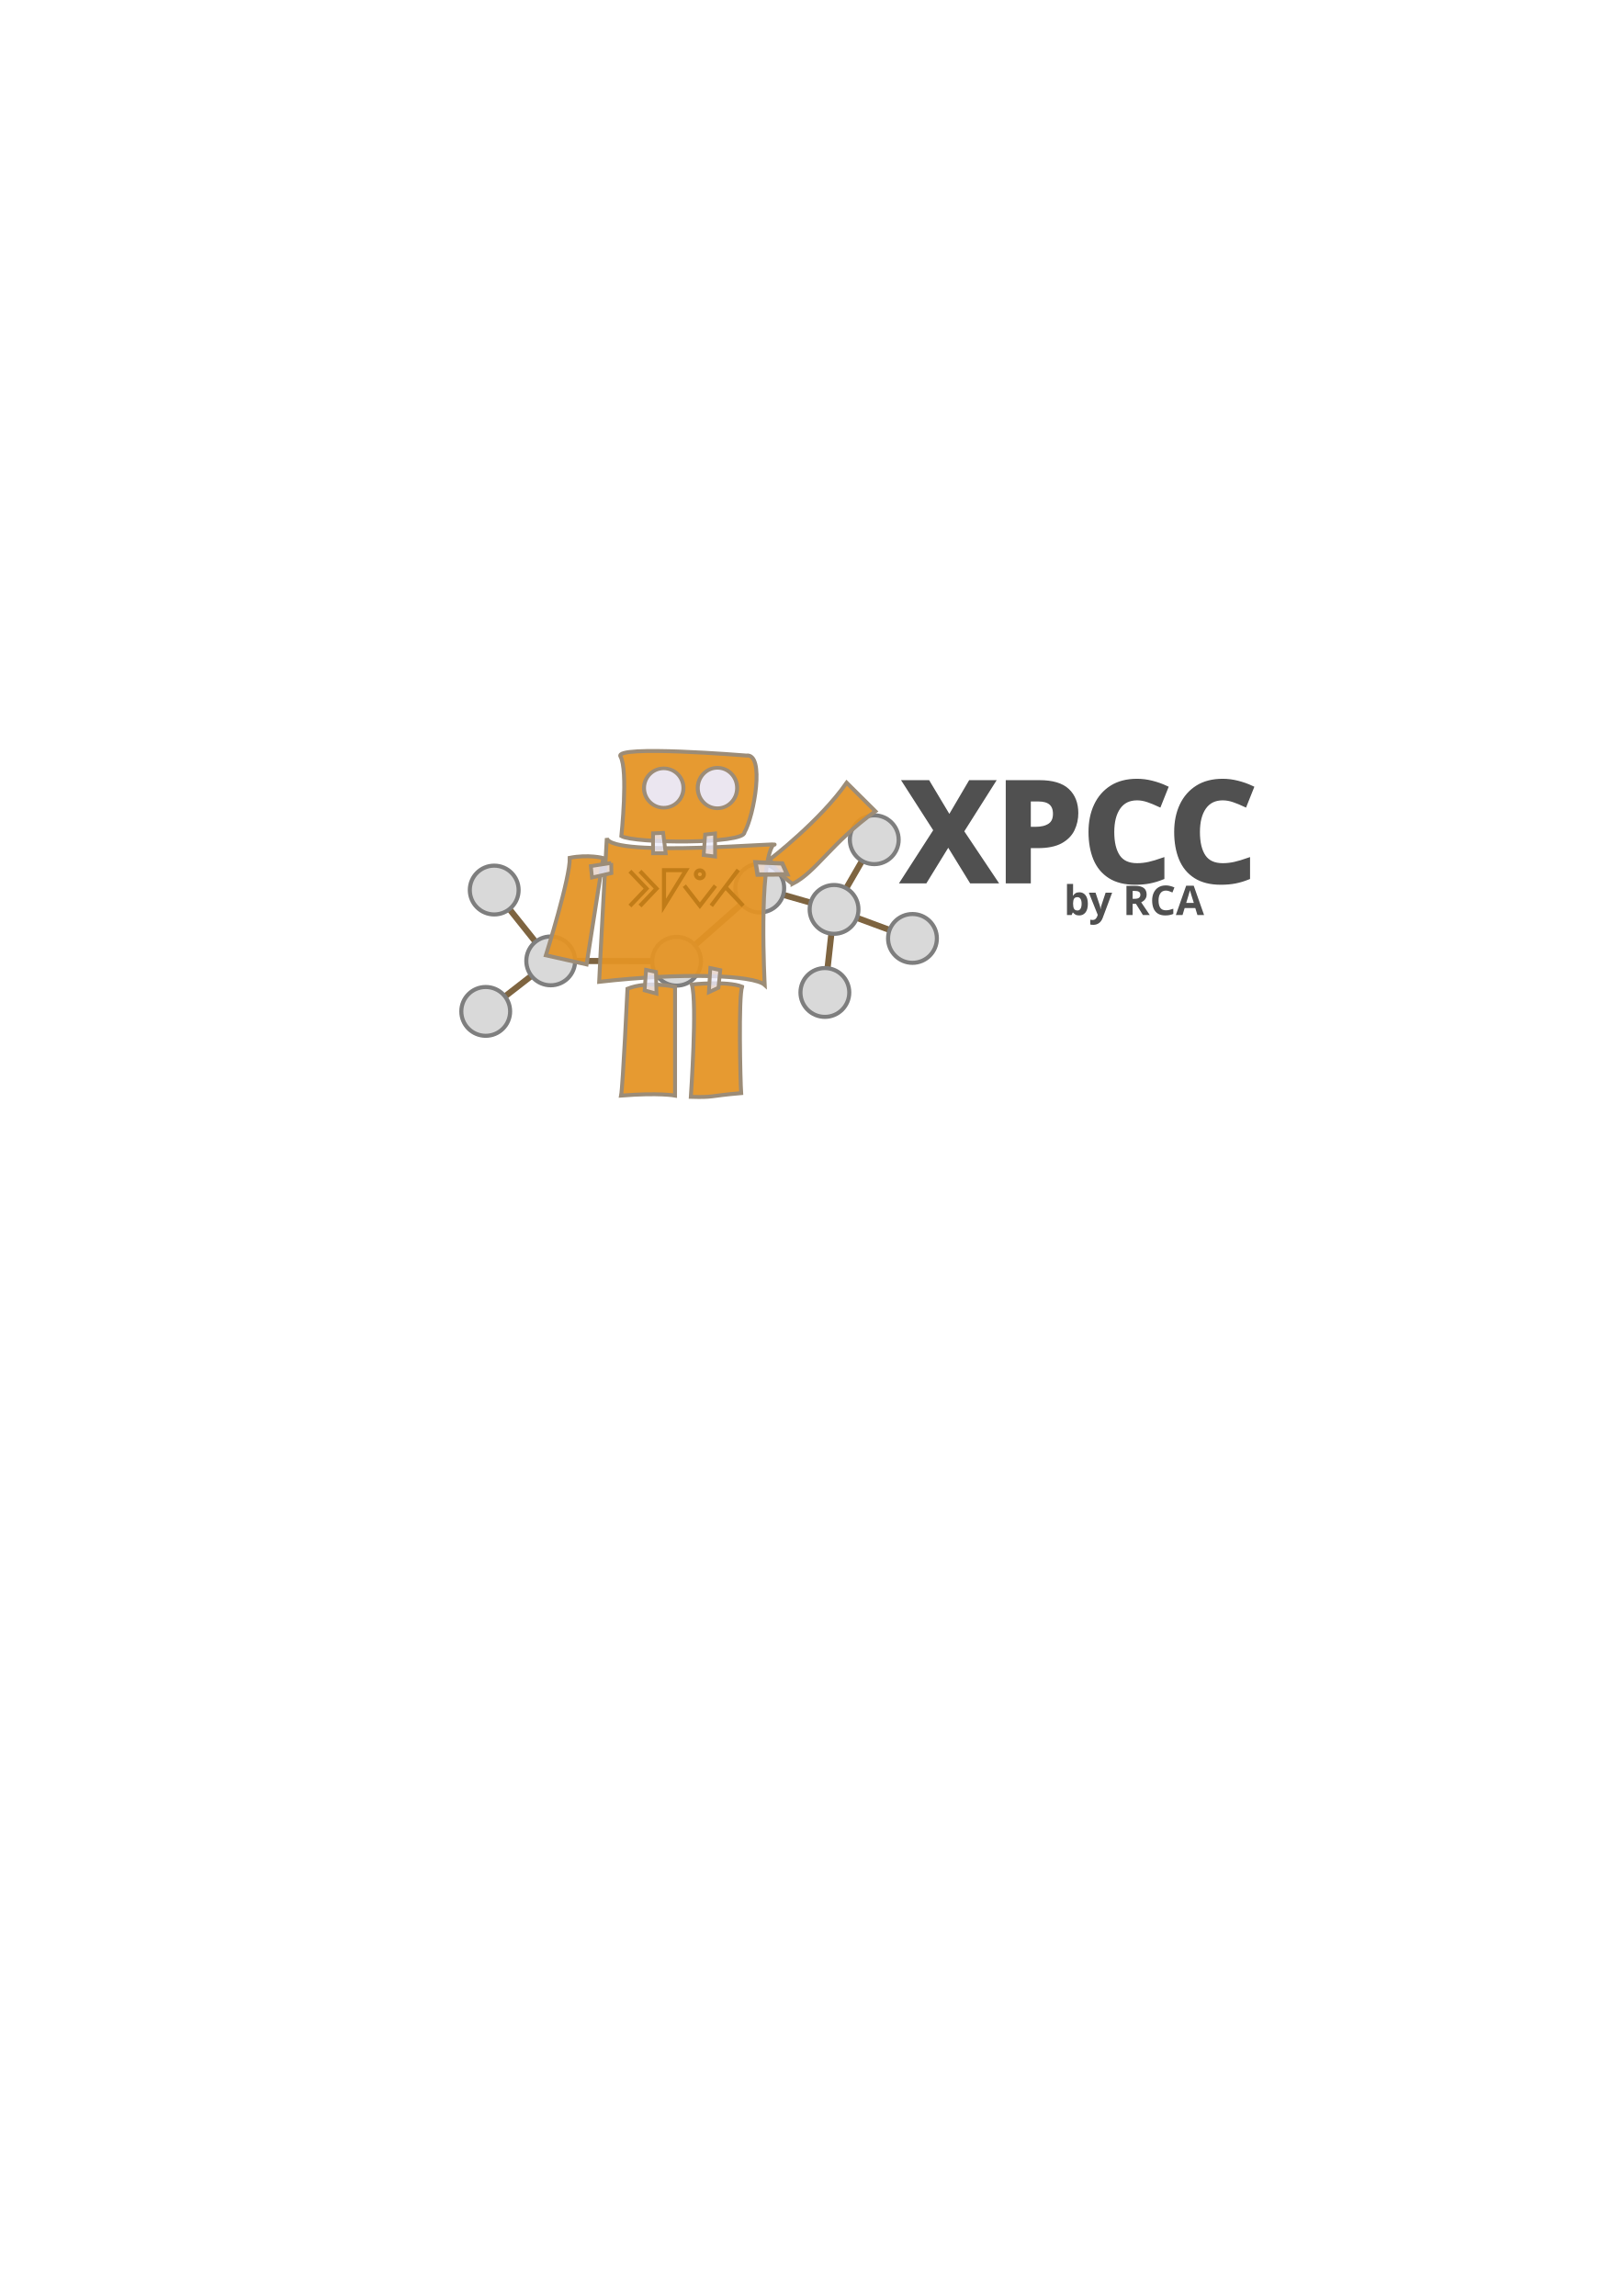
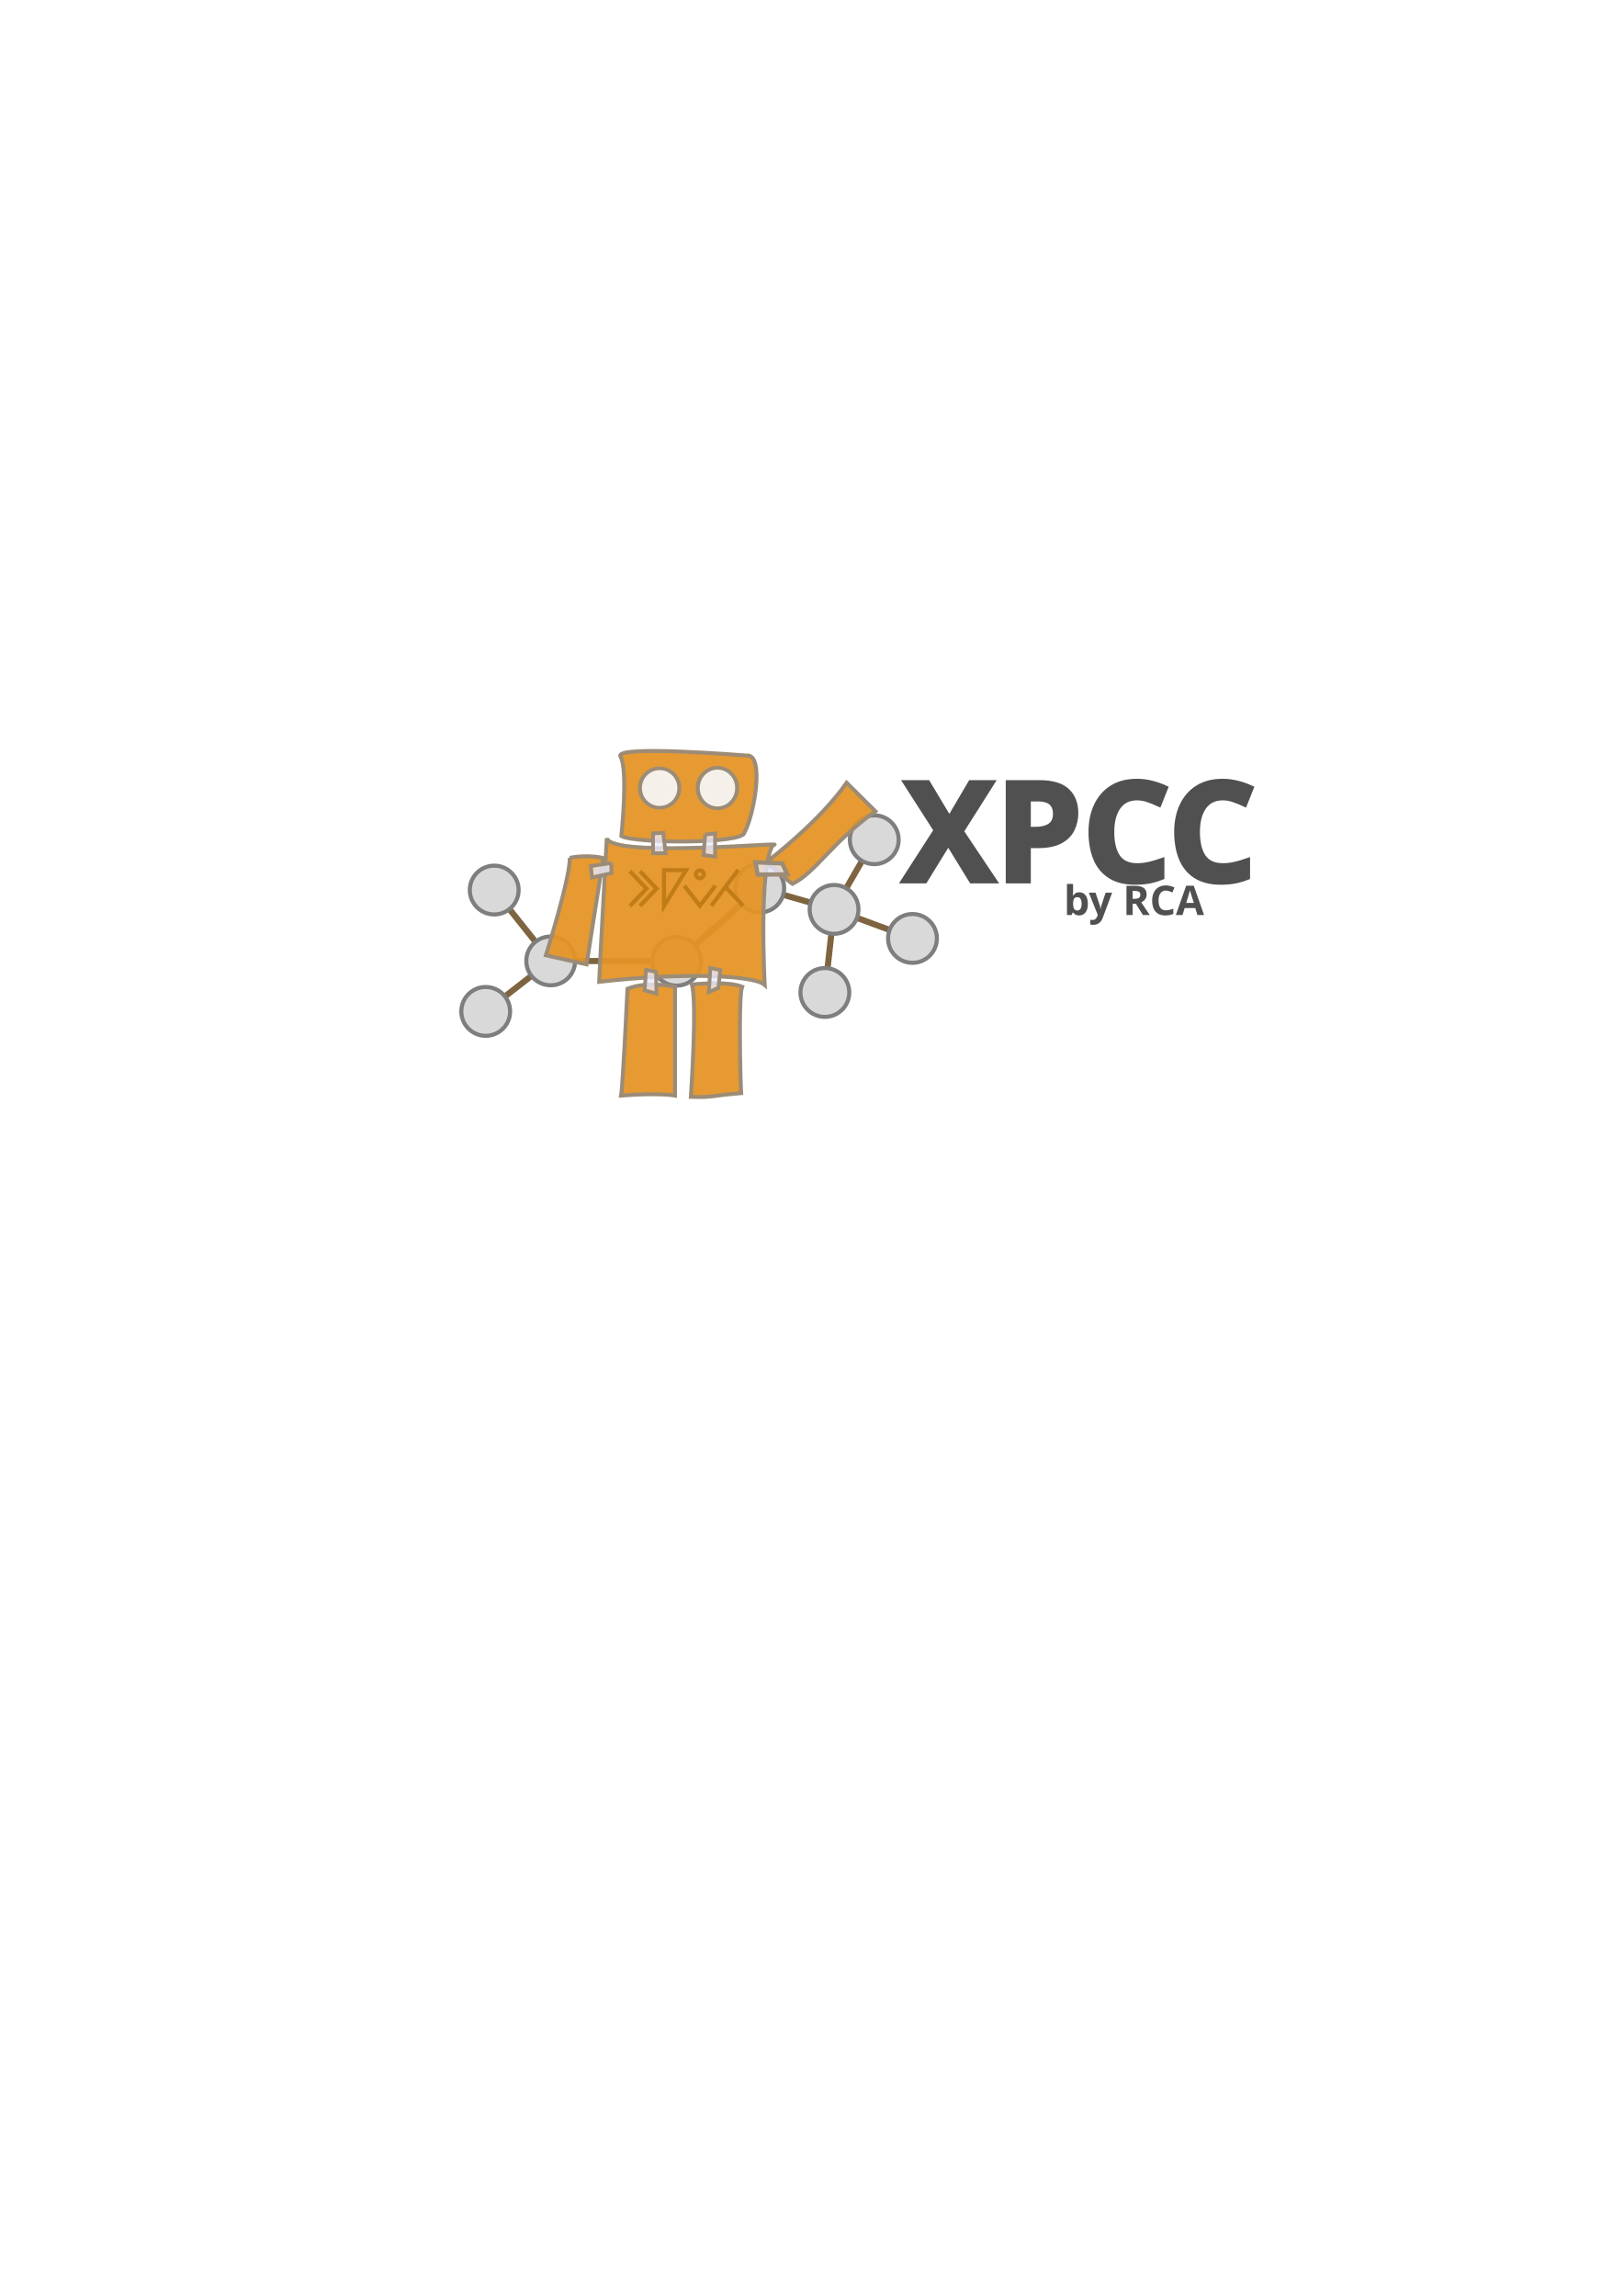
<svg xmlns="http://www.w3.org/2000/svg" width="210mm" height="297mm" id="svg2" version="1.1">
  <defs id="defs4">
-     <marker style="overflow:visible" id="DotS" refX="0.0" refY="0.0" orient="auto">
-       <path transform="matrix(0.2,0,0,0.2,1.48,0.2)" style="fill:#808080;fill-rule:evenodd;stroke:#808080;stroke-width:1pt;marker-start:none;marker-end:none" d="m -2.5,-1 c 0,2.76 -2.24,5 -5,5 -2.76,0 -5,-2.24 -5,-5 0,-2.76 2.24,-5 5,-5 2.76,0 5,2.24 5,5 z" id="path4143" />
-     </marker>
-     <marker style="overflow:visible" id="DotM" refX="0.0" refY="0.0" orient="auto">
-       <path transform="scale(0.4) translate(7.4, 1)" style="fill-rule:evenodd;stroke:#000000;stroke-width:1.0pt;marker-start:none;marker-end:none" d="M -2.5,-1.0 C -2.5,1.76 -4.74,4.0 -7.5,4.0 C -10.26,4.0 -12.5,1.76 -12.5,-1.0 C -12.5,-3.76 -10.26,-6.0 -7.5,-6.0 C -4.74,-6.0 -2.5,-3.76 -2.5,-1.0 z " id="path4140" />
-     </marker>
-     <marker style="overflow:visible" id="TriangleInL" refX="0.0" refY="0.0" orient="auto">
-       <path transform="scale(-0.8)" style="fill-rule:evenodd;stroke:#000000;stroke-width:1.0pt;marker-start:none" d="M 5.77,0.0 L -2.88,5.0 L -2.88,-5.0 L 5.77,0.0 z " id="path4209" />
-     </marker>
-     <marker style="overflow:visible" id="DotL" refX="0.0" refY="0.0" orient="auto">
-       <path transform="scale(0.8) translate(7.4, 1)" style="fill-rule:evenodd;stroke:#000000;stroke-width:1.0pt;marker-start:none;marker-end:none" d="M -2.5,-1.0 C -2.5,1.76 -4.74,4.0 -7.5,4.0 C -10.26,4.0 -12.5,1.76 -12.5,-1.0 C -12.5,-3.76 -10.26,-6.0 -7.5,-6.0 C -4.74,-6.0 -2.5,-3.76 -2.5,-1.0 z " id="path4137" />
-     </marker>
-     <marker style="overflow:visible" id="Arrow1Lstart" refX="0.0" refY="0.0" orient="auto">
-       <path transform="scale(0.8) translate(12.5,0)" style="fill-rule:evenodd;stroke:#000000;stroke-width:1.0pt;marker-start:none" d="M 0.0,0.0 L 5.0,-5.0 L -12.5,0.0 L 5.0,5.0 L 0.0,0.0 z " id="path4075" />
-     </marker>
-     <marker style="overflow:visible" id="DotS-9" refX="0" refY="0" orient="auto">
-       <path transform="matrix(0.2,0,0,0.2,1.48,0.2)" style="fill:#808080;fill-rule:evenodd;stroke:#808080;stroke-width:1pt;marker-start:none;marker-end:none" d="m -2.5,-1 c 0,2.76 -2.24,5 -5,5 -2.76,0 -5,-2.24 -5,-5 0,-2.76 2.24,-5 5,-5 2.76,0 5,2.24 5,5 z" id="path4143-4" />
-     </marker>
-   </defs>
+     </defs>
  <g style="display:inline" id="layer4">
    <path id="path6796" d="m 382.853,437.464 13.382,3.847" style="fill:none;stroke:#7e6440;stroke-width:3;stroke-linecap:butt;stroke-linejoin:miter;stroke-miterlimit:4;stroke-opacity:1;stroke-dasharray:none" />
    <path id="path6798" d="m 413.667,434.272 7.725,-13.39" style="fill:none;stroke:#7e6440;stroke-width:3;stroke-linecap:butt;stroke-linejoin:miter;stroke-miterlimit:4;stroke-opacity:1;stroke-dasharray:none" />
    <path id="path6800" d="M 418.895,448.751 434.843,454.657" style="fill:none;stroke:#7e6440;stroke-width:3;stroke-linecap:butt;stroke-linejoin:miter;stroke-miterlimit:4;stroke-opacity:1;stroke-dasharray:none" />
    <path id="path6808" d="m 249.022,444.475 12.74,15.977" style="fill:none;stroke:#7e6440;stroke-width:3;stroke-linecap:butt;stroke-linejoin:miter;stroke-miterlimit:4;stroke-opacity:1;stroke-dasharray:none" />
    <path id="path6810" d="m 281.13,469.813 37.676,0.102" style="fill:none;stroke:#7e6440;stroke-width:3;stroke-linecap:butt;stroke-linejoin:miter;stroke-miterlimit:4;stroke-opacity:1;stroke-dasharray:none" />
    <path id="path6812" d="m 339.691,462.064 22.737,-20.015" style="fill:none;stroke:#7e6440;stroke-width:3;stroke-linecap:butt;stroke-linejoin:miter;stroke-miterlimit:4;stroke-opacity:1;stroke-dasharray:none" />
    <path id="path6847" d="m 406.393,456.466 -1.868,16.894" style="fill:none;stroke:#7e6440;stroke-width:3;stroke-linecap:butt;stroke-linejoin:miter;stroke-miterlimit:4;stroke-opacity:1;stroke-dasharray:none" />
    <path id="path6858" d="m 246.851,487.153 12.929,-10.05" style="fill:none;stroke:#7e6440;stroke-width:3;stroke-linecap:butt;stroke-linejoin:miter;stroke-miterlimit:4;stroke-opacity:1;stroke-dasharray:none" />
    <g id="g3264" style="stroke:#7e7e7e;stroke-opacity:1;stroke-width:2;stroke-miterlimit:4;stroke-dasharray:none">
      <path transform="matrix(0.249289,0,0,0.249289,204.9032,304.2156)" style="fill:#d9d9d9;fill-opacity:1;stroke:#7e7e7e;stroke-width:8.023;stroke-linecap:butt;stroke-linejoin:miter;stroke-miterlimit:4;stroke-opacity:1;stroke-dasharray:none;display:inline" id="path2816-4-0-5-3" d="m 195,525.219 a 47.857,47.857 0 1 1 -95.714,0 47.857,47.857 0 1 1 95.714,0 z" />
      <path transform="matrix(0.249289,0,0,0.249289,200.7501,363.5433)" style="fill:#d9d9d9;fill-opacity:1;stroke:#7e7e7e;stroke-width:8.023;stroke-linecap:butt;stroke-linejoin:miter;stroke-miterlimit:4;stroke-opacity:1;stroke-dasharray:none;display:inline" id="path2816-4-0-5-3-8" d="m 195,525.219 a 47.857,47.857 0 1 1 -95.714,0 47.857,47.857 0 1 1 95.714,0 z" />
      <path transform="matrix(0.249289,0,0,0.249289,334.7027,303.2355)" style="fill:#d9d9d9;fill-opacity:1;stroke:#7e7e7e;stroke-width:8.023;stroke-linecap:butt;stroke-linejoin:miter;stroke-miterlimit:4;stroke-opacity:1;stroke-dasharray:none;display:inline" id="path2816-4-0-5-3-0-5" d="m 195,525.219 a 47.857,47.857 0 1 1 -95.714,0 47.857,47.857 0 1 1 95.714,0 z" />
      <path transform="matrix(0.249289,0,0,0.249289,294.0552,339.0158)" style="fill:#d9d9d9;fill-opacity:1;stroke:#7e7e7e;stroke-width:8.023;stroke-linecap:butt;stroke-linejoin:miter;stroke-miterlimit:4;stroke-opacity:1;stroke-dasharray:none;display:inline" id="path2816-4-0-5-3-0-2" d="m 195,525.219 a 47.857,47.857 0 1 1 -95.714,0 47.857,47.857 0 1 1 95.714,0 z" />
      <path transform="matrix(0.249289,0,0,0.249289,232.5191,338.8497)" style="fill:#d9d9d9;fill-opacity:1;stroke:#7e7e7e;stroke-width:8.023;stroke-linecap:butt;stroke-linejoin:miter;stroke-miterlimit:4;stroke-opacity:1;stroke-dasharray:none;display:inline" id="path2816-4-0-5-3-0-4" d="m 195,525.219 a 47.857,47.857 0 1 1 -95.714,0 47.857,47.857 0 1 1 95.714,0 z" />
      <path transform="matrix(0.249289,0,0,0.249289,371.0228,313.6757)" style="fill:#d9d9d9;fill-opacity:1;stroke:#7e7e7e;stroke-width:8.023;stroke-linecap:butt;stroke-linejoin:miter;stroke-miterlimit:4;stroke-opacity:1;stroke-dasharray:none;display:inline" id="path2816-4-0-5-3-0-8" d="m 195,525.219 a 47.857,47.857 0 1 1 -95.714,0 47.857,47.857 0 1 1 95.714,0 z" />
      <path transform="matrix(0.249289,0,0,0.249289,390.6737,279.6147)" style="fill:#d9d9d9;fill-opacity:1;stroke:#7e7e7e;stroke-width:8.023;stroke-linecap:butt;stroke-linejoin:miter;stroke-miterlimit:4;stroke-opacity:1;stroke-dasharray:none;display:inline" id="path2816-4-0-5-3-0-27" d="m 195,525.219 a 47.857,47.857 0 1 1 -95.714,0 47.857,47.857 0 1 1 95.714,0 z" />
      <path transform="matrix(0.249289,0,0,0.249289,409.3532,327.8696)" style="fill:#d9d9d9;fill-opacity:1;stroke:#7e7e7e;stroke-width:8.023;stroke-linecap:butt;stroke-linejoin:miter;stroke-miterlimit:4;stroke-opacity:1;stroke-dasharray:none;display:inline" id="path2816-4-0-5-3-0-26" d="m 195,525.219 a 47.857,47.857 0 1 1 -95.714,0 47.857,47.857 0 1 1 95.714,0 z" />
      <path transform="matrix(0.249289,0,0,0.249289,366.5332,354.2879)" style="fill:#d9d9d9;fill-opacity:1;stroke:#7e7e7e;stroke-width:8.023;stroke-linecap:butt;stroke-linejoin:miter;stroke-miterlimit:4;stroke-opacity:1;stroke-dasharray:none;display:inline" id="path2816-4-0-5-3-0-8-0" d="m 195,525.219 a 47.857,47.857 0 1 1 -95.714,0 47.857,47.857 0 1 1 95.714,0 z" />
    </g>
  </g>
  <g style="display:inline" id="layer1">
    <flowRoot style="font-size:40px;font-style:normal;font-weight:normal;fill:#000000;fill-opacity:1;stroke:none;font-family:Bitstream Vera Sans" id="flowRoot3745" xml:space="preserve">
      <flowRegion id="flowRegion3747">
        <rect y="280.934" x="514.286" height="65.714" width="146.429" id="rect3749" />
      </flowRegion>
      <flowPara id="flowPara3751" />
    </flowRoot>
-     <g transform="translate(3.928571,6.785714)" id="g6860">
-       <path style="fill:#e49424;fill-opacity:0.941;fill-rule:evenodd;stroke:#9c8c77;stroke-width:1.916;stroke-linecap:round;stroke-linejoin:miter;stroke-miterlimit:4;stroke-opacity:1;stroke-dasharray:none;stroke-dashoffset:0" d="m 299.366,363.044 c -3.317,-5.746 61.483,-0.442 61.483,-0.442 9.289,-1.327 3.807,29.471 -0.885,37.597 0,5.75 -53.815,5.43 -60.156,1.769 0,0 3.426,-32.224 -0.442,-38.924 z" id="rect1386" />
-       <path style="fill:#e49424;fill-opacity:0.941;fill-rule:evenodd;stroke:#9c8d77;stroke-width:1.916;stroke-linecap:round;stroke-linejoin:miter;stroke-miterlimit:4;stroke-opacity:1;stroke-dasharray:none;stroke-dashoffset:0" d="m 292.685,402.998 c 2.543,9.842 91.268,1.523 81.284,3.319 -7.178,10.111 -4.09,68.443 -4.09,68.443 -5.308,-4.866 -40.136,-6.173 -80.934,-1.534 0.256,-7.195 3.74,-70.228 3.74,-70.228 z" id="rect2114" />
-       <path style="fill:#e49424;fill-opacity:0.941;fill-rule:evenodd;stroke:#9c8c77;stroke-width:1.916;stroke-linecap:round;stroke-linejoin:miter;stroke-miterlimit:4;stroke-opacity:1;stroke-dasharray:none;stroke-dashoffset:0" d="m 274.58,412.604 c 9.169,-1.795 16.371,0.112 16.371,0.112 l -8.147,52.002 -19.896,-4.46 c 0,0 12.026,-38.277 11.673,-47.654 z" id="rect2842" />
-       <path style="fill:#e49424;fill-opacity:0.941;fill-rule:evenodd;stroke:#9c8c77;stroke-width:1.916;stroke-linecap:round;stroke-linejoin:miter;stroke-miterlimit:4;stroke-opacity:1;stroke-dasharray:none;stroke-dashoffset:0" d="m 383.478,425.357 c -10.972,-7.948 -10.8,-12.208 -10.8,-12.208 0,0 24.305,-18.659 37.257,-37.261 l 14.039,13.94 c -21.699,15.592 -28.809,29.625 -40.496,35.53 z" id="rect2844" />
-       <path style="fill:#e49424;fill-opacity:0.941;fill-rule:evenodd;stroke:#9c8c77;stroke-width:1.916;stroke-linecap:round;stroke-linejoin:miter;stroke-miterlimit:4;stroke-opacity:1;stroke-dasharray:none;stroke-dashoffset:0" d="m 302.796,476.614 c 9.873,-3.987 23.251,-0.938 23.251,-0.938 l 0,53.173 c 0,0 -7.699,-1.473 -26.381,0 0.894,-4.692 3.13,-52.235 3.13,-52.235 z" id="rect2846" />
-       <path style="fill:#e49424;fill-opacity:0.941;fill-rule:evenodd;stroke:#9c8c77;stroke-width:1.916;stroke-linecap:round;stroke-linejoin:miter;stroke-miterlimit:4;stroke-opacity:1;stroke-dasharray:none;stroke-dashoffset:0" d="m 358.845,475.614 c -7.431,-2.963 -24.572,-1.087 -24.572,-1.087 2.689,9.018 -0.504,54.937 -0.504,54.937 11.62,0.323 8.329,-0.426 24.599,-1.821 -0.397,-5.496 -1.352,-47.513 0.477,-52.028 z" id="rect2848" />
-       <path style="fill:#eaeafb;fill-opacity:0.941;fill-rule:evenodd;stroke:#9c8c77;stroke-width:8.4;stroke-linecap:round;stroke-linejoin:miter;stroke-miterlimit:4;stroke-opacity:1;stroke-dasharray:none;stroke-dashoffset:0" id="path2858" d="m -210.112,347.276 a 41.416,46.467 0 1 1 -82.833,0 41.416,46.467 0 1 1 82.833,0 z" transform="matrix(0.232903,0,0,0.2070463,379.1006,306.5806)" />
-       <path style="fill:#eaeafb;fill-opacity:0.941;fill-rule:evenodd;stroke:#9c8c77;stroke-width:8.4;stroke-linecap:round;stroke-linejoin:miter;stroke-miterlimit:4;stroke-opacity:1;stroke-dasharray:none;stroke-dashoffset:0" id="path2860" d="m -210.112,347.276 a 41.416,46.467 0 1 1 -82.833,0 41.416,46.467 0 1 1 82.833,0 z" transform="matrix(0.2325991,0,0,0.213014,405.2776,304.5082)" />
-       <path style="fill:#eaeafb;fill-opacity:0.784;fill-rule:evenodd;stroke:#9c8c77;stroke-width:1.839;stroke-linecap:round;stroke-linejoin:miter;stroke-miterlimit:4;stroke-opacity:1;stroke-dashoffset:0" d="m 315.289,400.642 4.941,-0.235 1.251,9.966 -6.193,0 0,-9.731 z" id="rect2862" />
-       <path style="fill:#eaeafb;fill-opacity:0.784;fill-rule:evenodd;stroke:#9c8c77;stroke-width:1.839;stroke-linecap:round;stroke-linejoin:miter;stroke-miterlimit:4;stroke-opacity:1;stroke-dashoffset:0" d="m 340.748,401.226 4.863,-0.532 0,11.279 -5.567,-0.704 0.704,-10.044 z" id="rect2864" />
-       <path style="fill:#eaeafb;fill-opacity:0.784;fill-rule:evenodd;stroke:#9c8c77;stroke-width:1.839;stroke-linecap:round;stroke-linejoin:miter;stroke-miterlimit:4;stroke-opacity:1;stroke-dashoffset:0" d="m 343.288,466.482 4.863,1.017 -0.885,8.625 -4.682,2.171 0.704,-11.813 z" id="path2868" />
-       <path style="fill:#eaeafb;fill-opacity:0.784;fill-rule:evenodd;stroke:#9c8c77;stroke-width:1.839;stroke-linecap:round;stroke-linejoin:miter;stroke-miterlimit:4;stroke-opacity:1;stroke-dashoffset:0" d="m 311.883,467.367 4.863,1.016 0.221,10.616 -5.788,-1.588 0.704,-10.044 z" id="path2870" />
-       <path style="fill:#eaeafb;fill-opacity:0.784;fill-rule:evenodd;stroke:#9c8c77;stroke-width:2.101;stroke-linecap:round;stroke-linejoin:miter;stroke-miterlimit:4;stroke-opacity:1;stroke-dashoffset:0" d="m 378.451,415.349 2.422,5.337 -14.479,0.13 -1.011,-6.039 13.068,0.572 z" id="path2872" />
-       <path style="fill:#eaeafb;fill-opacity:0.784;fill-rule:evenodd;stroke:#9c8c77;stroke-width:1.839;stroke-linecap:round;stroke-linejoin:miter;stroke-miterlimit:4;stroke-opacity:1;stroke-dashoffset:0" d="m 294.857,415.117 0.085,4.968 -9.49,2.154 -0.546,-5.585 9.951,-1.536 z" id="path2874" />
-       <g id="g6590" transform="matrix(1.014706,0,0,1.014706,-6.575614,-2.884939)" style="stroke:#c17c18;stroke-width:1.971;stroke-miterlimit:4;stroke-opacity:1;stroke-dasharray:none">
-         <path id="path6523" d="m 306.066,415.917 7.97,8.375 -7.97,8.375" style="fill:none;stroke:#c17c18;stroke-width:1.971;stroke-linecap:butt;stroke-linejoin:miter;stroke-miterlimit:4;stroke-opacity:1;stroke-dasharray:none" />
-         <path id="path6523-1" d="m 310.918,415.917 7.97,8.375 -7.97,8.375" style="fill:none;stroke:#c17c18;stroke-width:1.971;stroke-linecap:butt;stroke-linejoin:miter;stroke-miterlimit:4;stroke-opacity:1;stroke-dasharray:none;display:inline" />
-         <path id="path6547" d="m 322.483,432.668 0,-17.261 10.606,0 -10.606,17.261 z" style="fill:none;stroke:#c17c18;stroke-width:1.971;stroke-linecap:butt;stroke-linejoin:miter;stroke-miterlimit:4;stroke-opacity:1;stroke-dasharray:none" />
-         <g style="stroke:#c17c18;stroke-width:5.146;stroke-miterlimit:4;stroke-opacity:1;stroke-dasharray:none" transform="matrix(0.3830281,0,0,0.3830281,191.5376,341.1261)" id="g6586">
-           <path style="fill:none;stroke:#c17c18;stroke-width:5.146;stroke-linecap:butt;stroke-linejoin:miter;stroke-miterlimit:4;stroke-opacity:1;stroke-dasharray:none" d="m 367.453,213.512 19.522,25.172 19.522,-25.172" id="path6549" />
-           <path style="fill:none;stroke:#c17c18;stroke-width:5.146;stroke-linecap:round;stroke-linejoin:round;stroke-miterlimit:4;stroke-opacity:1;stroke-dasharray:none;stroke-dashoffset:0" id="path6551" d="m 396.429,193.166 a 5,4.911 0 1 1 -10,0 5,4.911 0 1 1 10,0 z" transform="translate(-4.453798,6)" />
-         </g>
-         <g style="stroke:#c17c18;stroke-width:5.45;stroke-miterlimit:4;stroke-opacity:1;stroke-dasharray:none" transform="matrix(0.3616696,0,0,0.3616696,198.837,346.2176)" id="g6581">
-           <path d="m 423.54,213.614 23.766,25.177 m -42.484,0 35.98,-47.809" style="fill:none;stroke:#c17c18;stroke-width:5.45;stroke-linecap:butt;stroke-linejoin:miter;stroke-miterlimit:4;stroke-opacity:1;stroke-dasharray:none" id="path6579" />
-         </g>
+     <path id="rect1386" d="m 303.294,369.83 c -3.317,-5.746 61.483,-0.442 61.483,-0.442 9.289,-1.327 3.807,29.471 -0.885,37.597 0,5.75 -53.815,5.43 -60.156,1.769 0,0 3.426,-32.224 -0.442,-38.924 z" style="fill:#e49424;fill-opacity:0.941;fill-rule:evenodd;stroke:#9c8c77;stroke-width:1.916;stroke-linecap:round;stroke-linejoin:miter;stroke-miterlimit:4;stroke-opacity:1;stroke-dasharray:none;stroke-dashoffset:0" />
+     <path id="rect2114" d="m 296.614,409.784 c 2.543,9.842 91.268,1.523 81.284,3.319 -7.178,10.111 -4.09,68.443 -4.09,68.443 -5.308,-4.866 -40.136,-6.173 -80.934,-1.534 0.256,-7.195 3.74,-70.228 3.74,-70.228 z" style="fill:#e49424;fill-opacity:0.941;fill-rule:evenodd;stroke:#9c8d77;stroke-width:1.916;stroke-linecap:round;stroke-linejoin:miter;stroke-miterlimit:4;stroke-opacity:1;stroke-dasharray:none;stroke-dashoffset:0" />
+     <path id="rect2842" d="m 278.508,419.39 c 9.169,-1.795 16.371,0.112 16.371,0.112 l -8.147,52.002 -19.896,-4.46 c 0,0 12.026,-38.277 11.673,-47.654 z" style="fill:#e49424;fill-opacity:0.941;fill-rule:evenodd;stroke:#9c8c77;stroke-width:1.916;stroke-linecap:round;stroke-linejoin:miter;stroke-miterlimit:4;stroke-opacity:1;stroke-dasharray:none;stroke-dashoffset:0" />
+     <path id="rect2844" d="m 387.407,432.143 c -10.972,-7.948 -10.8,-12.208 -10.8,-12.208 0,0 24.305,-18.659 37.257,-37.261 l 14.039,13.94 c -21.699,15.592 -28.809,29.625 -40.496,35.53 z" style="fill:#e49424;fill-opacity:0.941;fill-rule:evenodd;stroke:#9c8c77;stroke-width:1.916;stroke-linecap:round;stroke-linejoin:miter;stroke-miterlimit:4;stroke-opacity:1;stroke-dasharray:none;stroke-dashoffset:0" />
+     <path id="rect2846" d="m 306.724,483.399 c 9.873,-3.987 23.251,-0.938 23.251,-0.938 l 0,53.173 c 0,0 -7.699,-1.473 -26.381,0 0.894,-4.692 3.13,-52.235 3.13,-52.235 z" style="fill:#e49424;fill-opacity:0.941;fill-rule:evenodd;stroke:#9c8c77;stroke-width:1.916;stroke-linecap:round;stroke-linejoin:miter;stroke-miterlimit:4;stroke-opacity:1;stroke-dasharray:none;stroke-dashoffset:0" />
+     <path id="rect2848" d="m 362.773,482.399 c -7.431,-2.963 -24.572,-1.087 -24.572,-1.087 2.689,9.018 -0.504,54.937 -0.504,54.937 11.62,0.323 8.329,-0.426 24.599,-1.821 -0.397,-5.496 -1.352,-47.513 0.477,-52.028 z" style="fill:#e49424;fill-opacity:0.941;fill-rule:evenodd;stroke:#9c8c77;stroke-width:1.916;stroke-linecap:round;stroke-linejoin:miter;stroke-miterlimit:4;stroke-opacity:1;stroke-dasharray:none;stroke-dashoffset:0" />
+     <path transform="matrix(0.232903,0,0,0.2070463,381.0292,313.3663)" d="m -210.112,347.276 a 41.416,46.467 0 1 1 -82.833,0 41.416,46.467 0 1 1 82.833,0 z" id="path2858" style="fill:#f5f5f5;fill-opacity:0.941;fill-rule:evenodd;stroke:#9c8c77;stroke-width:8.4;stroke-linecap:round;stroke-linejoin:miter;stroke-miterlimit:4;stroke-opacity:1;stroke-dasharray:none;stroke-dashoffset:0" />
+     <path transform="matrix(0.2325991,0,0,0.213014,409.2062,311.2939)" d="m -210.112,347.276 a 41.416,46.467 0 1 1 -82.833,0 41.416,46.467 0 1 1 82.833,0 z" id="path2860" style="fill:#f5f5f5;fill-opacity:0.941;fill-rule:evenodd;stroke:#9c8c77;stroke-width:8.4;stroke-linecap:round;stroke-linejoin:miter;stroke-miterlimit:4;stroke-opacity:1;stroke-dasharray:none;stroke-dashoffset:0" />
+     <path id="rect2862" d="m 319.218,407.428 4.941,-0.235 1.251,9.966 -6.193,0 0,-9.731 z" style="fill:#eaeafb;fill-opacity:0.784;fill-rule:evenodd;stroke:#9c8c77;stroke-width:1.839;stroke-linecap:round;stroke-linejoin:miter;stroke-miterlimit:4;stroke-opacity:1;stroke-dashoffset:0" />
+     <path id="rect2864" d="m 344.677,408.011 4.863,-0.532 0,11.279 -5.567,-0.704 0.704,-10.044 z" style="fill:#eaeafb;fill-opacity:0.784;fill-rule:evenodd;stroke:#9c8c77;stroke-width:1.839;stroke-linecap:round;stroke-linejoin:miter;stroke-miterlimit:4;stroke-opacity:1;stroke-dashoffset:0" />
+     <path id="path2868" d="m 347.216,473.268 4.863,1.017 -0.885,8.625 -4.682,2.171 0.704,-11.813 z" style="fill:#eaeafb;fill-opacity:0.784;fill-rule:evenodd;stroke:#9c8c77;stroke-width:1.839;stroke-linecap:round;stroke-linejoin:miter;stroke-miterlimit:4;stroke-opacity:1;stroke-dashoffset:0" />
+     <path id="path2870" d="m 315.811,474.152 4.863,1.016 0.221,10.616 -5.788,-1.588 0.704,-10.044 z" style="fill:#eaeafb;fill-opacity:0.784;fill-rule:evenodd;stroke:#9c8c77;stroke-width:1.839;stroke-linecap:round;stroke-linejoin:miter;stroke-miterlimit:4;stroke-opacity:1;stroke-dashoffset:0" />
+     <path id="path2872" d="m 382.38,422.134 2.422,5.337 -14.479,0.13 -1.011,-6.039 13.068,0.572 z" style="fill:#eaeafb;fill-opacity:0.784;fill-rule:evenodd;stroke:#9c8c77;stroke-width:2.101;stroke-linecap:round;stroke-linejoin:miter;stroke-miterlimit:4;stroke-opacity:1;stroke-dashoffset:0" />
+     <path id="path2874" d="m 298.786,421.903 0.085,4.968 -9.49,2.154 -0.546,-5.585 9.951,-1.536 z" style="fill:#eaeafb;fill-opacity:0.784;fill-rule:evenodd;stroke:#9c8c77;stroke-width:1.839;stroke-linecap:round;stroke-linejoin:miter;stroke-miterlimit:4;stroke-opacity:1;stroke-dashoffset:0" />
+     <g style="stroke:#c17c18;stroke-width:1.971;stroke-miterlimit:4;stroke-opacity:1;stroke-dasharray:none" transform="matrix(1.014706,0,0,1.014706,-2.647043,3.900775)" id="g6590">
+       <path style="fill:none;stroke:#c17c18;stroke-width:1.971;stroke-linecap:butt;stroke-linejoin:miter;stroke-miterlimit:4;stroke-opacity:1;stroke-dasharray:none" d="m 306.066,415.917 7.97,8.375 -7.97,8.375" id="path6523" />
+       <path style="fill:none;stroke:#c17c18;stroke-width:1.971;stroke-linecap:butt;stroke-linejoin:miter;stroke-miterlimit:4;stroke-opacity:1;stroke-dasharray:none;display:inline" d="m 310.918,415.917 7.97,8.375 -7.97,8.375" id="path6523-1" />
+       <path style="fill:none;stroke:#c17c18;stroke-width:1.971;stroke-linecap:butt;stroke-linejoin:miter;stroke-miterlimit:4;stroke-opacity:1;stroke-dasharray:none" d="m 322.483,432.668 0,-17.261 10.606,0 -10.606,17.261 z" id="path6547" />
+       <g id="g6586" transform="matrix(0.3830281,0,0,0.3830281,191.5376,341.1261)" style="stroke:#c17c18;stroke-width:5.146;stroke-miterlimit:4;stroke-opacity:1;stroke-dasharray:none">
+         <path id="path6549" d="m 367.453,213.512 19.522,25.172 19.522,-25.172" style="fill:none;stroke:#c17c18;stroke-width:5.146;stroke-linecap:butt;stroke-linejoin:miter;stroke-miterlimit:4;stroke-opacity:1;stroke-dasharray:none" />
+         <path transform="translate(-4.453798,6)" d="m 396.429,193.166 c 0,2.712 -2.239,4.911 -5,4.911 -2.761,0 -5,-2.199 -5,-4.911 0,-2.712 2.239,-4.911 5,-4.911 2.761,0 5,2.199 5,4.911 z" id="path6551" style="fill:none;stroke:#c17c18;stroke-width:5.146;stroke-linecap:round;stroke-linejoin:round;stroke-miterlimit:4;stroke-opacity:1;stroke-dasharray:none;stroke-dashoffset:0" />
+       </g>
+       <g id="g6581" transform="matrix(0.3616696,0,0,0.3616696,198.837,346.2176)" style="stroke:#c17c18;stroke-width:5.45;stroke-miterlimit:4;stroke-opacity:1;stroke-dasharray:none">
+         <path id="path6579" style="fill:none;stroke:#c17c18;stroke-width:5.45;stroke-linecap:butt;stroke-linejoin:miter;stroke-miterlimit:4;stroke-opacity:1;stroke-dasharray:none" d="m 423.54,213.614 23.766,25.177 m -42.484,0 35.98,-47.809" />
      </g>
    </g>
  </g>
  <g id="layer2" style="display:inline">
    <text id="text6885" y="430.888" x="441.256" style="font-size:67.868px;font-style:normal;font-variant:normal;font-weight:bold;font-stretch:normal;fill:#000000;fill-opacity:1;stroke:none;display:inline;font-family:Impact;-inkscape-font-specification:Impact Bold;stroke-width:2;stroke-miterlimit:4;stroke-dasharray:none" xml:space="preserve">
      <tspan style="font-style:normal;font-variant:normal;font-weight:bold;font-stretch:normal;font-family:Robot Teacher;-inkscape-font-specification:Robot Teacher Bold;stroke-width:2;stroke-miterlimit:4;stroke-dasharray:none;stroke:#505050;stroke-opacity:1;stroke-linejoin:miter;stroke-linecap:square;fill:#505050;fill-opacity:1" y="430.888" x="441.256" id="tspan6887">XPCC</tspan>
    </text>
    <text xml:space="preserve" style="font-size:40px;font-style:normal;font-variant:normal;font-weight:bold;font-stretch:normal;fill:#000000;fill-opacity:1;stroke:none;display:inline;font-family:Hockey is Lif;-inkscape-font-specification:Hockey is Lif Medium" x="520" y="447.362" id="text3255">
      <tspan id="tspan3257" x="520" y="447.362" style="font-size:20px;font-style:normal;font-variant:normal;font-weight:bold;font-stretch:normal;font-family:Hockey is Lif;-inkscape-font-specification:Hockey is Lif Medium;fill:#505050;fill-opacity:1">by RCA</tspan>
    </text>
  </g>
</svg>
